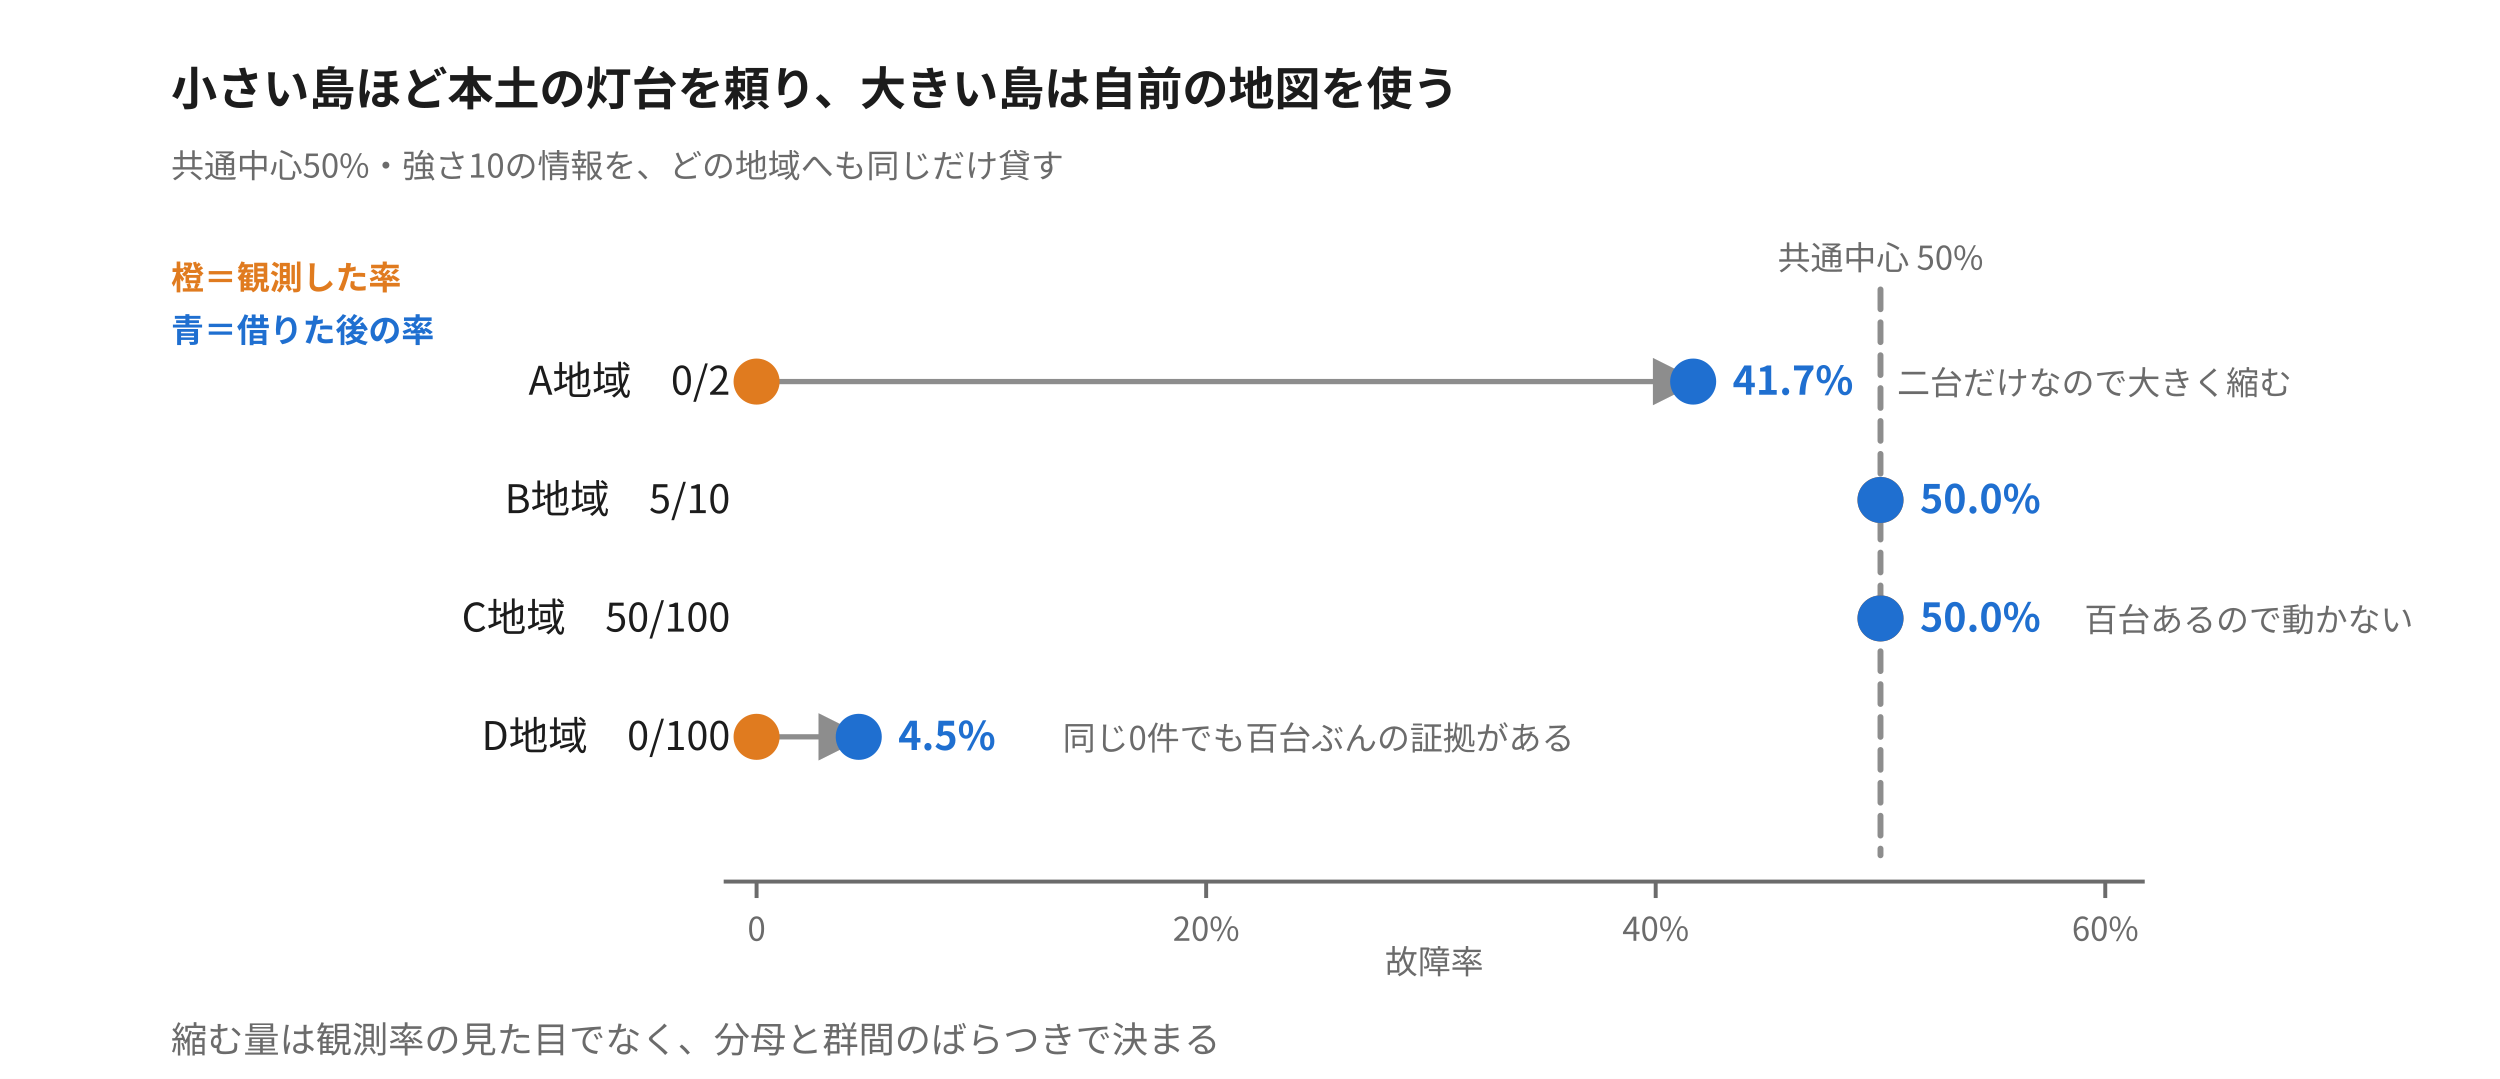
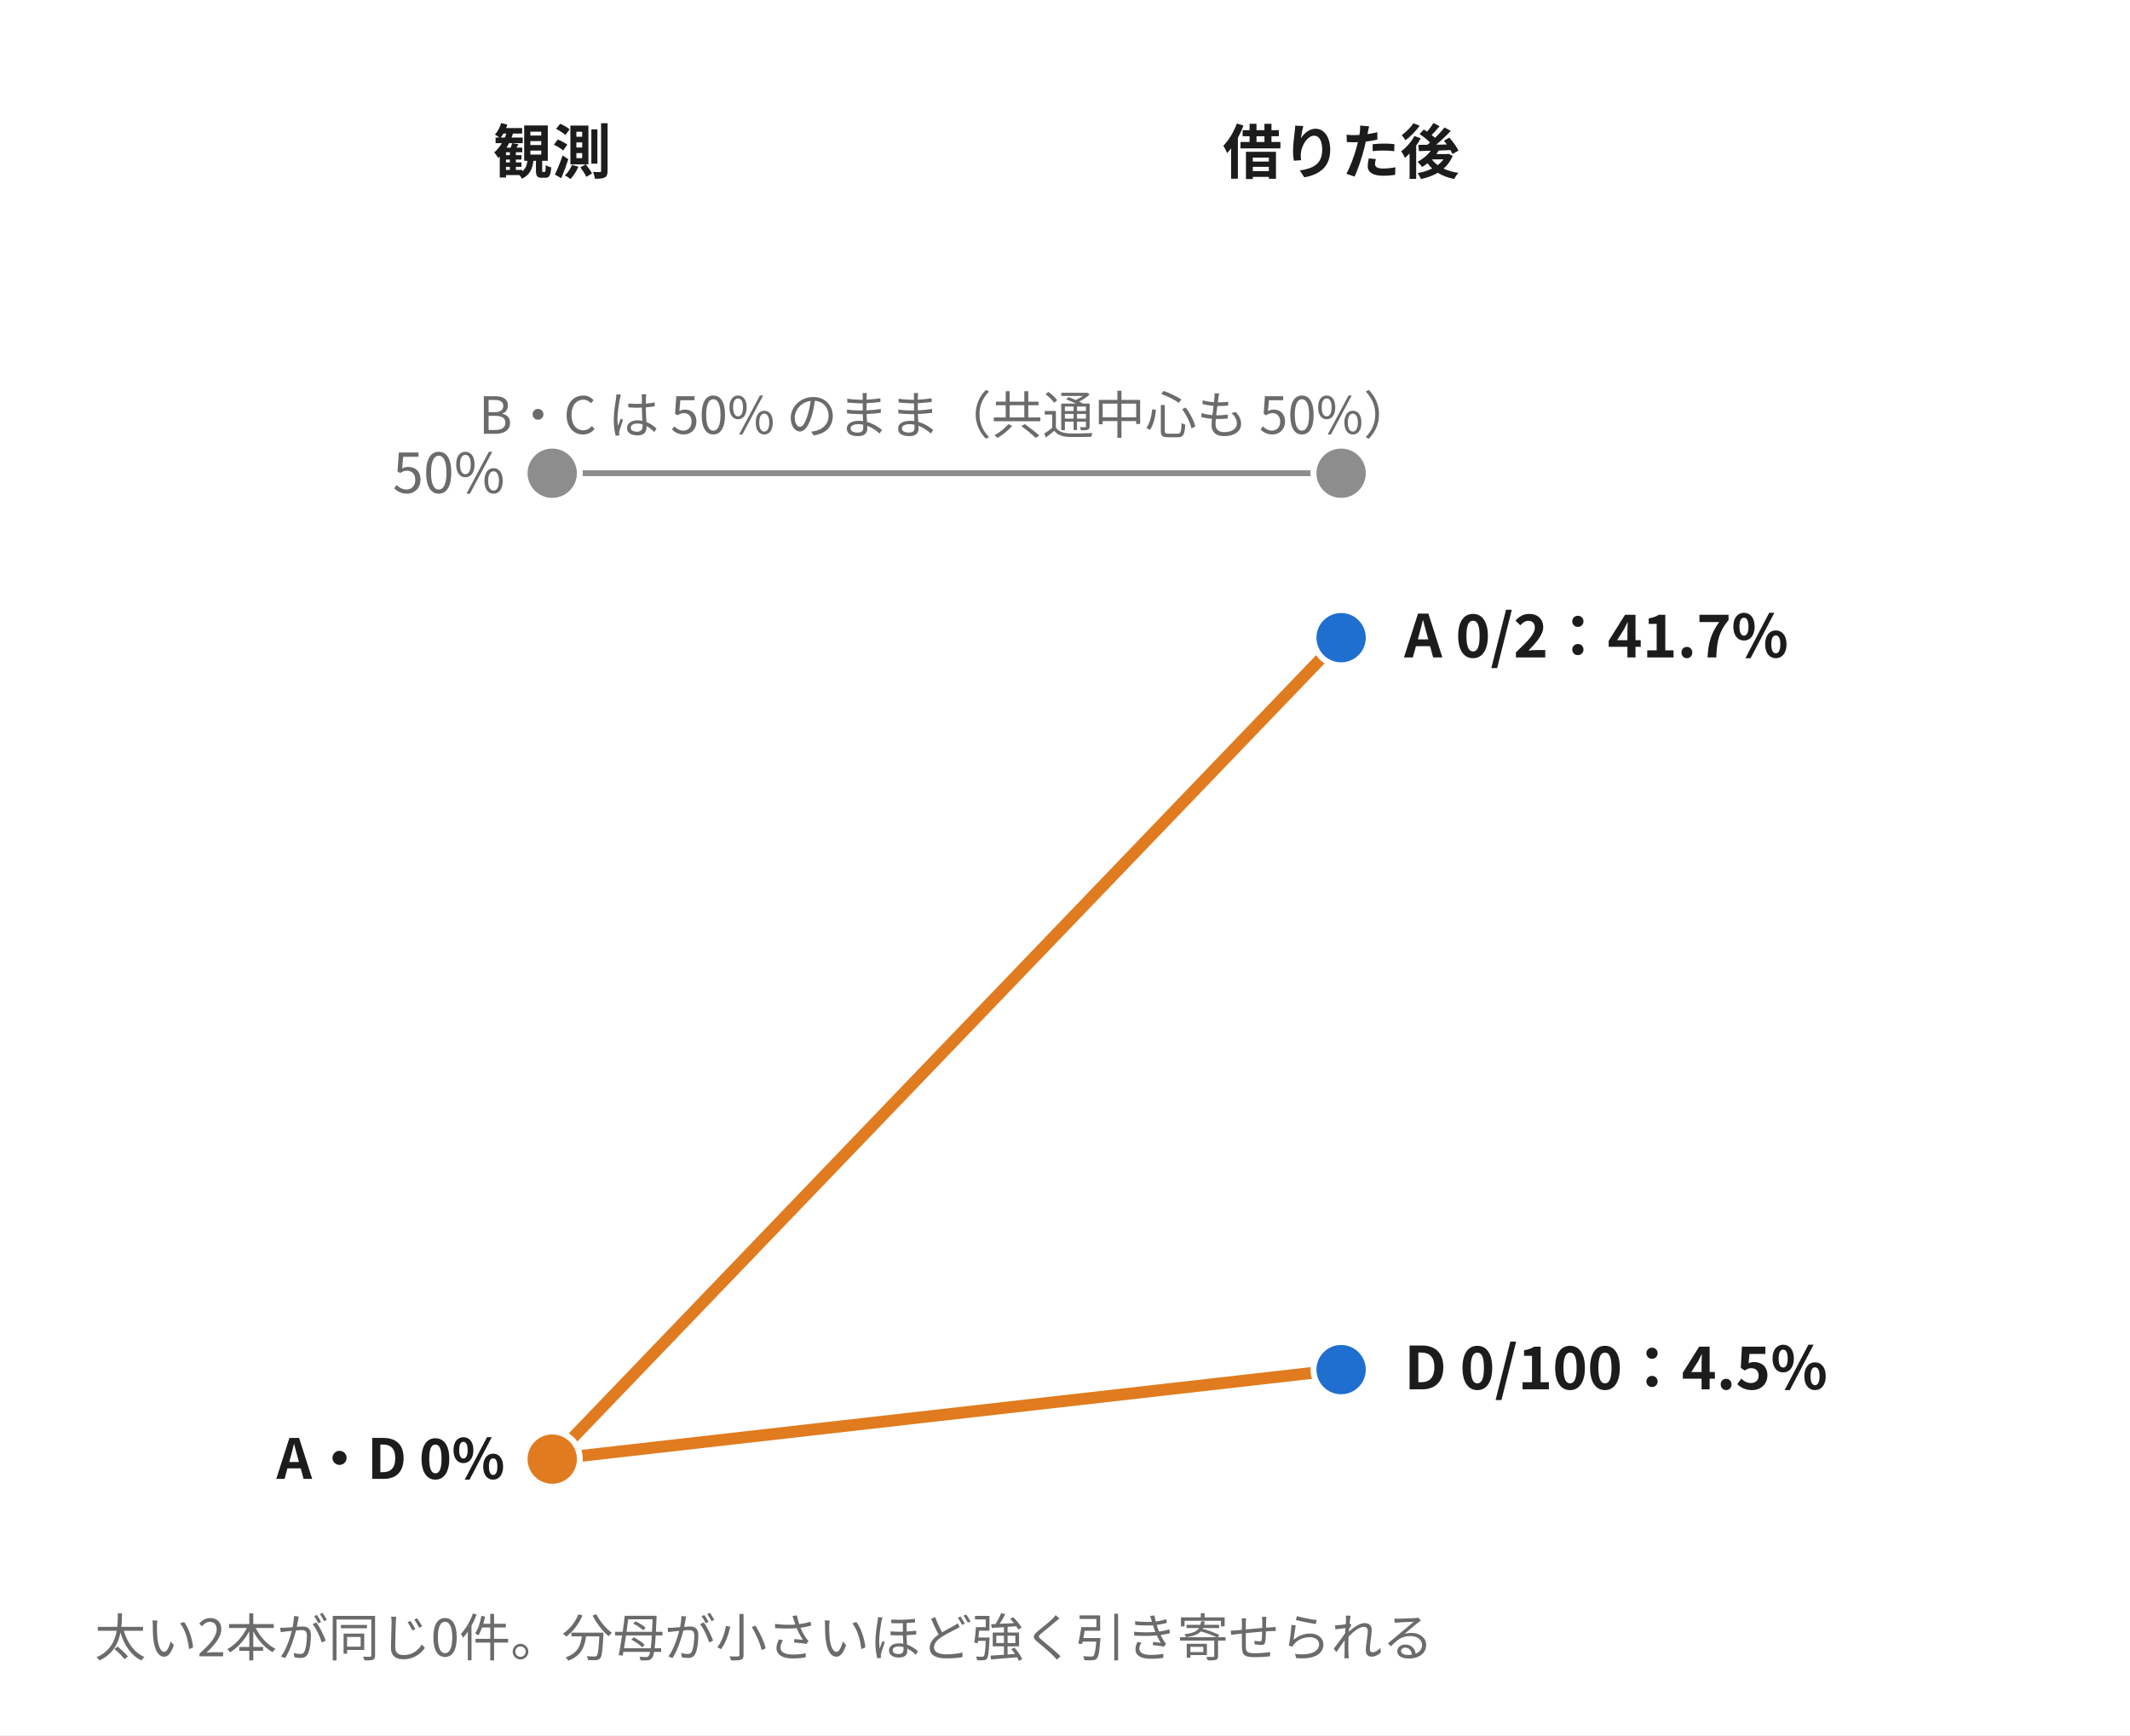
- <svg xmlns="http://www.w3.org/2000/svg" viewBox="0 0 760 328" role="img" aria-labelledby="title desc">
-   <defs>
-     <marker id="ahf8d8d8d9_0" viewBox="0 0 10 10" refX="8.5" refY="5" markerWidth="9.0" markerHeight="9.0" orient="auto">
-       <path d="M 0 0 L 10 5 L 0 10 z" fill="#8d8d8d" />
-     </marker>
-   </defs>
-   <rect x="0" y="0" width="760" height="328" fill="#ffffff" />
-   <text x="52" y="32" font-family="Noto Sans CJK JP, Hiragino Sans, Noto Sans JP, Yu Gothic, sans-serif" font-size="14" fill="#1c1c1c" text-anchor="start" font-weight="700">小さい島ほど本土の灯台を頼り、大きい島は自前の地図を使う</text>
-   <text x="52" y="54" font-family="Noto Sans CJK JP, Hiragino Sans, Noto Sans JP, Yu Gothic, sans-serif" font-size="10" fill="#6b6b6b" text-anchor="start" font-weight="400">共通中心50%・強さ10の情報を、どの地域へも同じだけ貸す</text>
-   <line x1="571.67" y1="88" x2="571.67" y2="260" stroke="#8d8d8d" stroke-width="1.8" stroke-linecap="round" opacity="1" stroke-dasharray="6 4" />
-   <text x="571.67" y="82" font-family="Noto Sans CJK JP, Hiragino Sans, Noto Sans JP, Yu Gothic, sans-serif" font-size="10" fill="#6b6b6b" text-anchor="middle" font-weight="400">共通中心 50%</text>
-   <text x="222" y="120" font-family="Noto Sans CJK JP, Hiragino Sans, Noto Sans JP, Yu Gothic, sans-serif" font-size="12" fill="#1c1c1c" text-anchor="end" font-weight="400">A地域　0/2</text>
-   <line x1="230.0" y1="116" x2="514.72" y2="116" stroke="#8d8d8d" stroke-width="1.6" stroke-linecap="round" marker-end="url(#ahf8d8d8d9_0)" />
-   <circle cx="230.0" cy="116" r="6.5" fill="#e07b1f" stroke="#e07b1f" stroke-width="1.0" opacity="1" />
-   <circle cx="514.72" cy="116" r="6.5" fill="#1f6fd0" stroke="#1f6fd0" stroke-width="1.0" opacity="1" />
-   <text x="526.72" y="120" font-family="Noto Sans CJK JP, Hiragino Sans, Noto Sans JP, Yu Gothic, sans-serif" font-size="12" fill="#1f6fd0" text-anchor="start" font-weight="700">41.7%</text>
-   <text x="576.72" y="120" font-family="Noto Sans CJK JP, Hiragino Sans, Noto Sans JP, Yu Gothic, sans-serif" font-size="10" fill="#6b6b6b" text-anchor="start" font-weight="400">二台だけなので大きく縮む</text>
-   <text x="222" y="156" font-family="Noto Sans CJK JP, Hiragino Sans, Noto Sans JP, Yu Gothic, sans-serif" font-size="12" fill="#1c1c1c" text-anchor="end" font-weight="400">B地域　5/10</text>
-   <circle cx="571.67" cy="152" r="6.5" fill="#e07b1f" stroke="#e07b1f" stroke-width="1.0" opacity="1" />
-   <circle cx="571.67" cy="152" r="6.5" fill="#1f6fd0" stroke="#1f6fd0" stroke-width="1.0" opacity="1" />
-   <text x="583.67" y="156" font-family="Noto Sans CJK JP, Hiragino Sans, Noto Sans JP, Yu Gothic, sans-serif" font-size="12" fill="#1f6fd0" text-anchor="start" font-weight="700">50.0%</text>
-   <text x="222" y="192" font-family="Noto Sans CJK JP, Hiragino Sans, Noto Sans JP, Yu Gothic, sans-serif" font-size="12" fill="#1c1c1c" text-anchor="end" font-weight="400">C地域　50/100</text>
-   <circle cx="571.67" cy="188" r="6.5" fill="#e07b1f" stroke="#e07b1f" stroke-width="1.0" opacity="1" />
-   <circle cx="571.67" cy="188" r="6.5" fill="#1f6fd0" stroke="#1f6fd0" stroke-width="1.0" opacity="1" />
-   <text x="583.67" y="192" font-family="Noto Sans CJK JP, Hiragino Sans, Noto Sans JP, Yu Gothic, sans-serif" font-size="12" fill="#1f6fd0" text-anchor="start" font-weight="700">50.0%</text>
-   <text x="633.67" y="192" font-family="Noto Sans CJK JP, Hiragino Sans, Noto Sans JP, Yu Gothic, sans-serif" font-size="10" fill="#6b6b6b" text-anchor="start" font-weight="400">百台あるので動かない</text>
-   <text x="222" y="228" font-family="Noto Sans CJK JP, Hiragino Sans, Noto Sans JP, Yu Gothic, sans-serif" font-size="12" fill="#1c1c1c" text-anchor="end" font-weight="400">D地域　0/100</text>
-   <line x1="230.0" y1="224" x2="261.06" y2="224" stroke="#8d8d8d" stroke-width="1.6" stroke-linecap="round" marker-end="url(#ahf8d8d8d9_0)" />
-   <circle cx="230.0" cy="224" r="6.5" fill="#e07b1f" stroke="#e07b1f" stroke-width="1.0" opacity="1" />
-   <circle cx="261.06" cy="224" r="6.5" fill="#1f6fd0" stroke="#1f6fd0" stroke-width="1.0" opacity="1" />
-   <text x="273.06" y="228" font-family="Noto Sans CJK JP, Hiragino Sans, Noto Sans JP, Yu Gothic, sans-serif" font-size="12" fill="#1f6fd0" text-anchor="start" font-weight="700">4.5%</text>
-   <text x="323.06" y="228" font-family="Noto Sans CJK JP, Hiragino Sans, Noto Sans JP, Yu Gothic, sans-serif" font-size="10" fill="#6b6b6b" text-anchor="start" font-weight="400">同じ0件でも百台ぶんの証拠がある</text>
-   <line x1="220" y1="268" x2="652" y2="268" stroke="#6b6b6b" stroke-width="1.2" stroke-linecap="butt" opacity="1" />
-   <line x1="230.0" y1="268" x2="230.0" y2="273" stroke="#6b6b6b" stroke-width="1.2" stroke-linecap="butt" opacity="1" />
-   <text x="230.0" y="286" font-family="Noto Sans CJK JP, Hiragino Sans, Noto Sans JP, Yu Gothic, sans-serif" font-size="10" fill="#6b6b6b" text-anchor="middle" font-weight="400">0</text>
-   <line x1="366.67" y1="268" x2="366.67" y2="273" stroke="#6b6b6b" stroke-width="1.2" stroke-linecap="butt" opacity="1" />
-   <text x="366.67" y="286" font-family="Noto Sans CJK JP, Hiragino Sans, Noto Sans JP, Yu Gothic, sans-serif" font-size="10" fill="#6b6b6b" text-anchor="middle" font-weight="400">20%</text>
-   <line x1="503.33" y1="268" x2="503.33" y2="273" stroke="#6b6b6b" stroke-width="1.2" stroke-linecap="butt" opacity="1" />
-   <text x="503.33" y="286" font-family="Noto Sans CJK JP, Hiragino Sans, Noto Sans JP, Yu Gothic, sans-serif" font-size="10" fill="#6b6b6b" text-anchor="middle" font-weight="400">40%</text>
-   <line x1="640.0" y1="268" x2="640.0" y2="273" stroke="#6b6b6b" stroke-width="1.2" stroke-linecap="butt" opacity="1" />
-   <text x="640.0" y="286" font-family="Noto Sans CJK JP, Hiragino Sans, Noto Sans JP, Yu Gothic, sans-serif" font-size="10" fill="#6b6b6b" text-anchor="middle" font-weight="400">60%</text>
-   <text x="436" y="296" font-family="Noto Sans CJK JP, Hiragino Sans, Noto Sans JP, Yu Gothic, sans-serif" font-size="10" fill="#6b6b6b" text-anchor="middle" font-weight="400">故障率</text>
-   <text x="52" y="88" font-family="Noto Sans CJK JP, Hiragino Sans, Noto Sans JP, Yu Gothic, sans-serif" font-size="10" fill="#e07b1f" text-anchor="start" font-weight="700">橙＝観測した率</text>
-   <text x="52" y="104" font-family="Noto Sans CJK JP, Hiragino Sans, Noto Sans JP, Yu Gothic, sans-serif" font-size="10" fill="#1f6fd0" text-anchor="start" font-weight="700">青＝借りた後の率</text>
-   <text x="52" y="320" font-family="Noto Sans CJK JP, Hiragino Sans, Noto Sans JP, Yu Gothic, sans-serif" font-size="11" fill="#6b6b6b" text-anchor="start" font-weight="400">縮む量は観測率の見た目でなく、分母と群間のばらつきで決まる</text>
+ <svg xmlns="http://www.w3.org/2000/svg" viewBox="0 0 540 440" role="img" aria-labelledby="title">
+   <rect x="0" y="0" width="540" height="440" fill="#ffffff" />
+   <text x="140" y="44" font-family="Noto Sans CJK JP, Hiragino Sans, Yu Gothic, sans-serif" font-size="15" text-anchor="middle" font-weight="700" fill="#1c1c1c">観測</text>
+   <text x="340" y="44" font-family="Noto Sans CJK JP, Hiragino Sans, Yu Gothic, sans-serif" font-size="15" text-anchor="middle" font-weight="700" fill="#1c1c1c">借りた後</text>
+   <text x="240" y="110" font-family="Noto Sans CJK JP, Hiragino Sans, Yu Gothic, sans-serif" font-size="13" text-anchor="middle" fill="#6b6b6b">B・C は 50% のまま（共通中心も 50%）</text>
+   <line x1="140" y1="370" x2="340" y2="161.7" stroke="#e07b1f" stroke-width="3" stroke-linecap="round" />
+   <circle cx="140" cy="370" r="7" fill="#e07b1f" stroke="#ffffff" stroke-width="1.5" />
+   <circle cx="340" cy="161.7" r="7" fill="#1f6fd0" stroke="#ffffff" stroke-width="1.5" />
+   <text x="356" y="166.7" font-family="Noto Sans CJK JP, Hiragino Sans, Yu Gothic, sans-serif" font-size="15" text-anchor="start" font-weight="700" fill="#1c1c1c">A 0/2：41.7%</text>
+   <line x1="140" y1="120" x2="340" y2="120" stroke="#8d8d8d" stroke-width="1.4" stroke-linecap="round" />
+   <circle cx="140" cy="120" r="7" fill="#8d8d8d" stroke="#ffffff" stroke-width="1.5" />
+   <circle cx="340" cy="120" r="7" fill="#8d8d8d" stroke="#ffffff" stroke-width="1.5" />
+   <line x1="140" y1="120" x2="340" y2="120" stroke="#8d8d8d" stroke-width="1.4" stroke-linecap="round" />
+   <circle cx="140" cy="120" r="7" fill="#8d8d8d" stroke="#ffffff" stroke-width="1.5" />
+   <circle cx="340" cy="120" r="7" fill="#8d8d8d" stroke="#ffffff" stroke-width="1.5" />
+   <line x1="140" y1="370" x2="340" y2="347.3" stroke="#e07b1f" stroke-width="3" stroke-linecap="round" />
+   <circle cx="140" cy="370" r="7" fill="#e07b1f" stroke="#ffffff" stroke-width="1.5" />
+   <circle cx="340" cy="347.3" r="7" fill="#1f6fd0" stroke="#ffffff" stroke-width="1.5" />
+   <text x="356" y="352.3" font-family="Noto Sans CJK JP, Hiragino Sans, Yu Gothic, sans-serif" font-size="15" text-anchor="start" font-weight="700" fill="#1c1c1c">D 0/100：4.5%</text>
+   <text x="128" y="375" font-family="Noto Sans CJK JP, Hiragino Sans, Yu Gothic, sans-serif" font-size="14" text-anchor="end" font-weight="700" fill="#1c1c1c">A・D 0%</text>
+   <text x="128" y="125" font-family="Noto Sans CJK JP, Hiragino Sans, Yu Gothic, sans-serif" font-size="14" text-anchor="end" fill="#6b6b6b">50%</text>
+   <text x="24" y="420" font-family="Noto Sans CJK JP, Hiragino Sans, Yu Gothic, sans-serif" font-size="13" text-anchor="start" fill="#6b6b6b">太い2本が同じ0件。分母が小さいほど強く引き寄せられる</text>
</svg>
